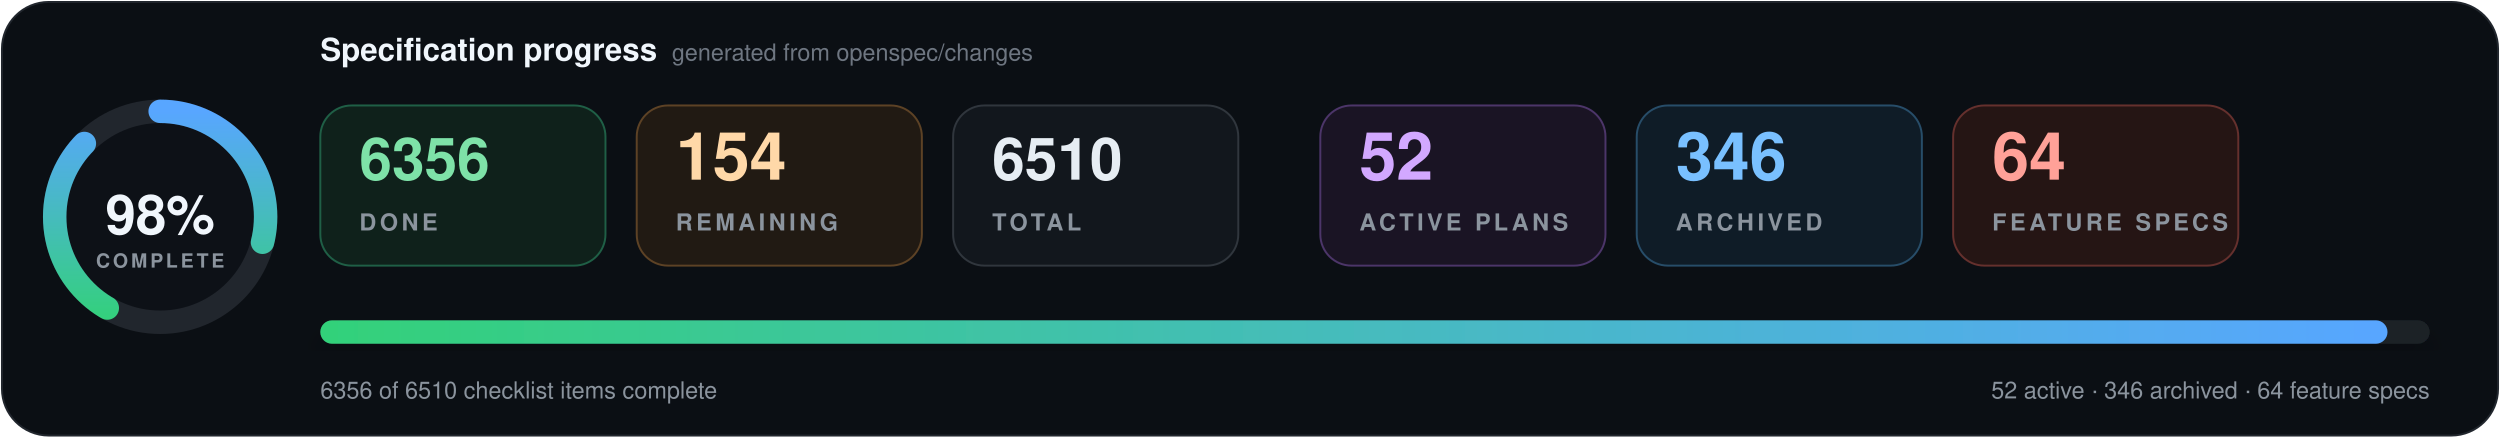
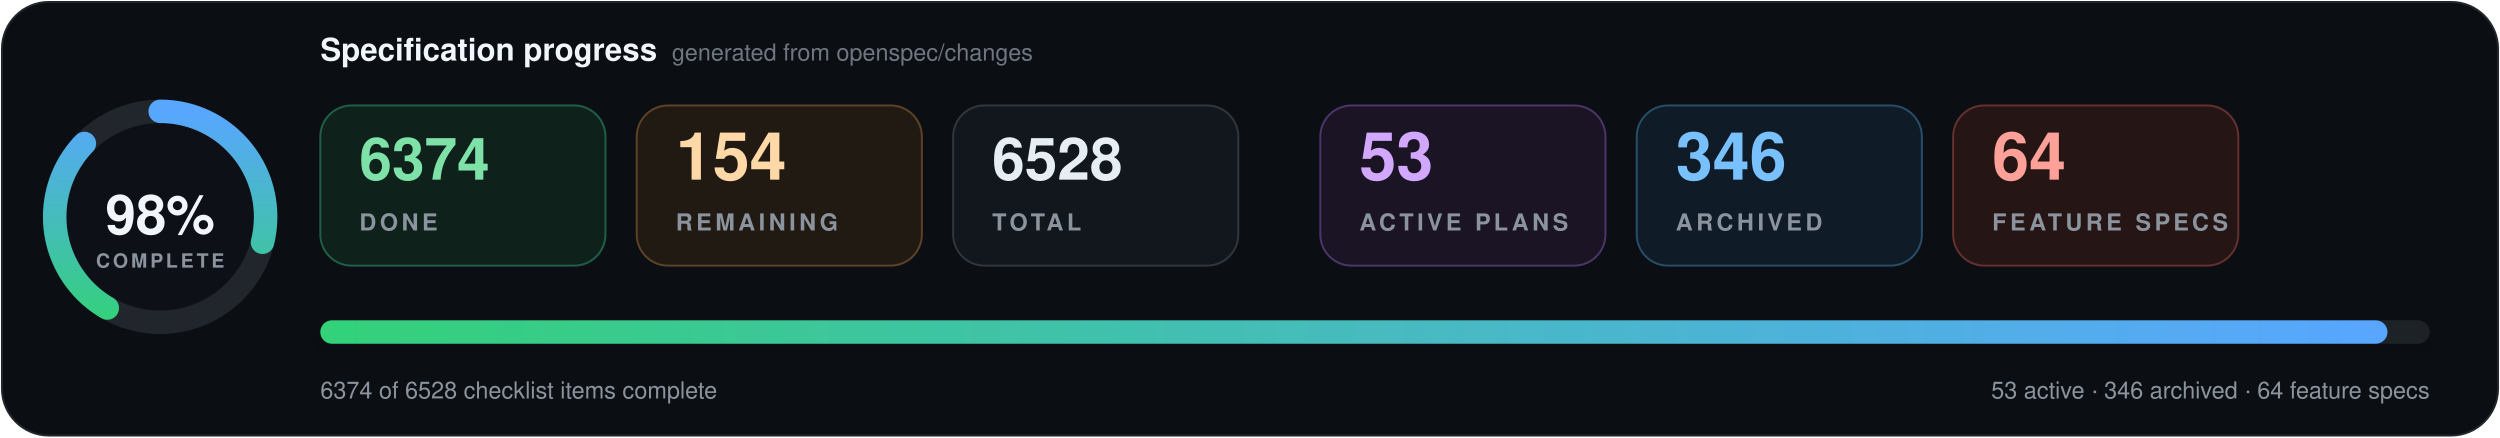
- <svg xmlns="http://www.w3.org/2000/svg" data-cache-version="1795549337" width="1280" height="224" viewBox="0 0 1280 224" role="img" aria-labelledby="title description" font-family="system-ui, -apple-system, BlinkMacSystemFont, 'Segoe UI', Helvetica, Arial, sans-serif" font-variant-numeric="tabular-nums">
+ <svg xmlns="http://www.w3.org/2000/svg" data-cache-version="1795703001" width="1280" height="224" viewBox="0 0 1280 224" role="img" aria-labelledby="title description" font-family="system-ui, -apple-system, BlinkMacSystemFont, 'Segoe UI', Helvetica, Arial, sans-serif" font-variant-numeric="tabular-nums">
  <defs>
    <linearGradient id="progress" x1="0" x2="1">
      <stop offset="0" stop-color="#33d17a" />
      <stop offset="1" stop-color="#58a6ff" />
    </linearGradient>
    <filter id="shadow" x="-10%" y="-20%" width="120%" height="150%">
      <feDropShadow dx="0" dy="7" stdDeviation="9" flood-color="#000" flood-opacity=".28" />
    </filter>
  </defs>
  <rect x="1" y="1" width="1278" height="222" rx="24" fill="#0b0f14" stroke="#21262d" />
  <g transform="translate(82 111)">
    <circle r="54" fill="#0d1117" stroke="#21262d" stroke-width="12" />
    <circle r="54" fill="none" stroke="url(#progress)" stroke-width="12" stroke-linecap="round" pathLength="100" stroke-dasharray="98 100" transform="rotate(-90)" />
    <text y="-1" text-anchor="middle" dominant-baseline="middle" fill="#f0f6fc" font-size="28" font-weight="800">98%</text>
    <text y="26" text-anchor="middle" fill="#8b949e" font-size="10" font-weight="700" letter-spacing="1.5">COMPLETE</text>
  </g>
  <text x="164" y="31" fill="#f0f6fc" font-size="16" font-weight="750">Specification progress</text>
  <text x="344" y="31" fill="#6e7681" font-size="12">generated from openspec/changes</text>
  <g transform="translate(164 54)">
    <rect width="146" height="82" rx="16" fill="#0f211b" stroke="#1f5f46" />
-     <text x="20" y="38" fill="#7ee2a8" font-size="30" font-weight="750">6356</text>
+     <text x="20" y="38" fill="#7ee2a8" font-size="30" font-weight="750">6374</text>
    <text x="20" y="64" fill="#8b949e" font-size="12" font-weight="700" letter-spacing="1.8">DONE</text>
  </g>
  <g transform="translate(326 54)">
    <rect width="146" height="82" rx="16" fill="#211a13" stroke="#5d4225" />
    <text x="20" y="38" fill="#ffd8a8" font-size="34" font-weight="750">154</text>
    <text x="20" y="64" fill="#8b949e" font-size="12" font-weight="700" letter-spacing="1.8">REMAINING</text>
  </g>
  <g transform="translate(488 54)">
    <rect width="146" height="82" rx="16" fill="#12171d" stroke="#30363d" />
-     <text x="20" y="38" fill="#e6edf3" font-size="30" font-weight="750">6510</text>
+     <text x="20" y="38" fill="#e6edf3" font-size="30" font-weight="750">6528</text>
    <text x="20" y="64" fill="#8b949e" font-size="12" font-weight="700" letter-spacing="1.8">TOTAL</text>
  </g>
  <g transform="translate(676 54)">
    <rect width="146" height="82" rx="16" fill="#1a1424" stroke="#4c3569" />
-     <text x="20" y="38" fill="#d2a8ff" font-size="34" font-weight="750">52</text>
+     <text x="20" y="38" fill="#d2a8ff" font-size="34" font-weight="750">53</text>
    <text x="20" y="64" fill="#8b949e" font-size="12" font-weight="700" letter-spacing="1.8">ACTIVE PLANS</text>
  </g>
  <g transform="translate(838 54)">
    <rect width="146" height="82" rx="16" fill="#0f1c27" stroke="#274d69" />
    <text x="20" y="38" fill="#79c0ff" font-size="34" font-weight="750">346</text>
    <text x="20" y="64" fill="#8b949e" font-size="12" font-weight="700" letter-spacing="1.8">ARCHIVED</text>
  </g>
  <g transform="translate(1000 54)">
    <rect width="146" height="82" rx="16" fill="#251514" stroke="#65302d" />
    <text x="20" y="38" fill="#ffa198" font-size="34" font-weight="750">64</text>
    <text x="20" y="64" fill="#8b949e" font-size="12" font-weight="700" letter-spacing="1.8">FEATURE SPECS</text>
  </g>
  <g filter="url(#shadow)">
    <rect x="164" y="164" width="1080" height="12" rx="6" fill="#1b2128" />
    <rect x="164" y="164" width="1058.4" height="12" rx="6" fill="url(#progress)" />
  </g>
-   <text x="164" y="204" fill="#8b949e" font-size="12">6356 of 6510 checklist items complete</text>
-   <text x="1244" y="204" text-anchor="end" fill="#8b949e" font-size="12">52 active · 346 archived · 64 feature specs</text>
+   <text x="164" y="204" fill="#8b949e" font-size="12">6374 of 6528 checklist items complete</text>
+   <text x="1244" y="204" text-anchor="end" fill="#8b949e" font-size="12">53 active · 346 archived · 64 feature specs</text>
</svg>
